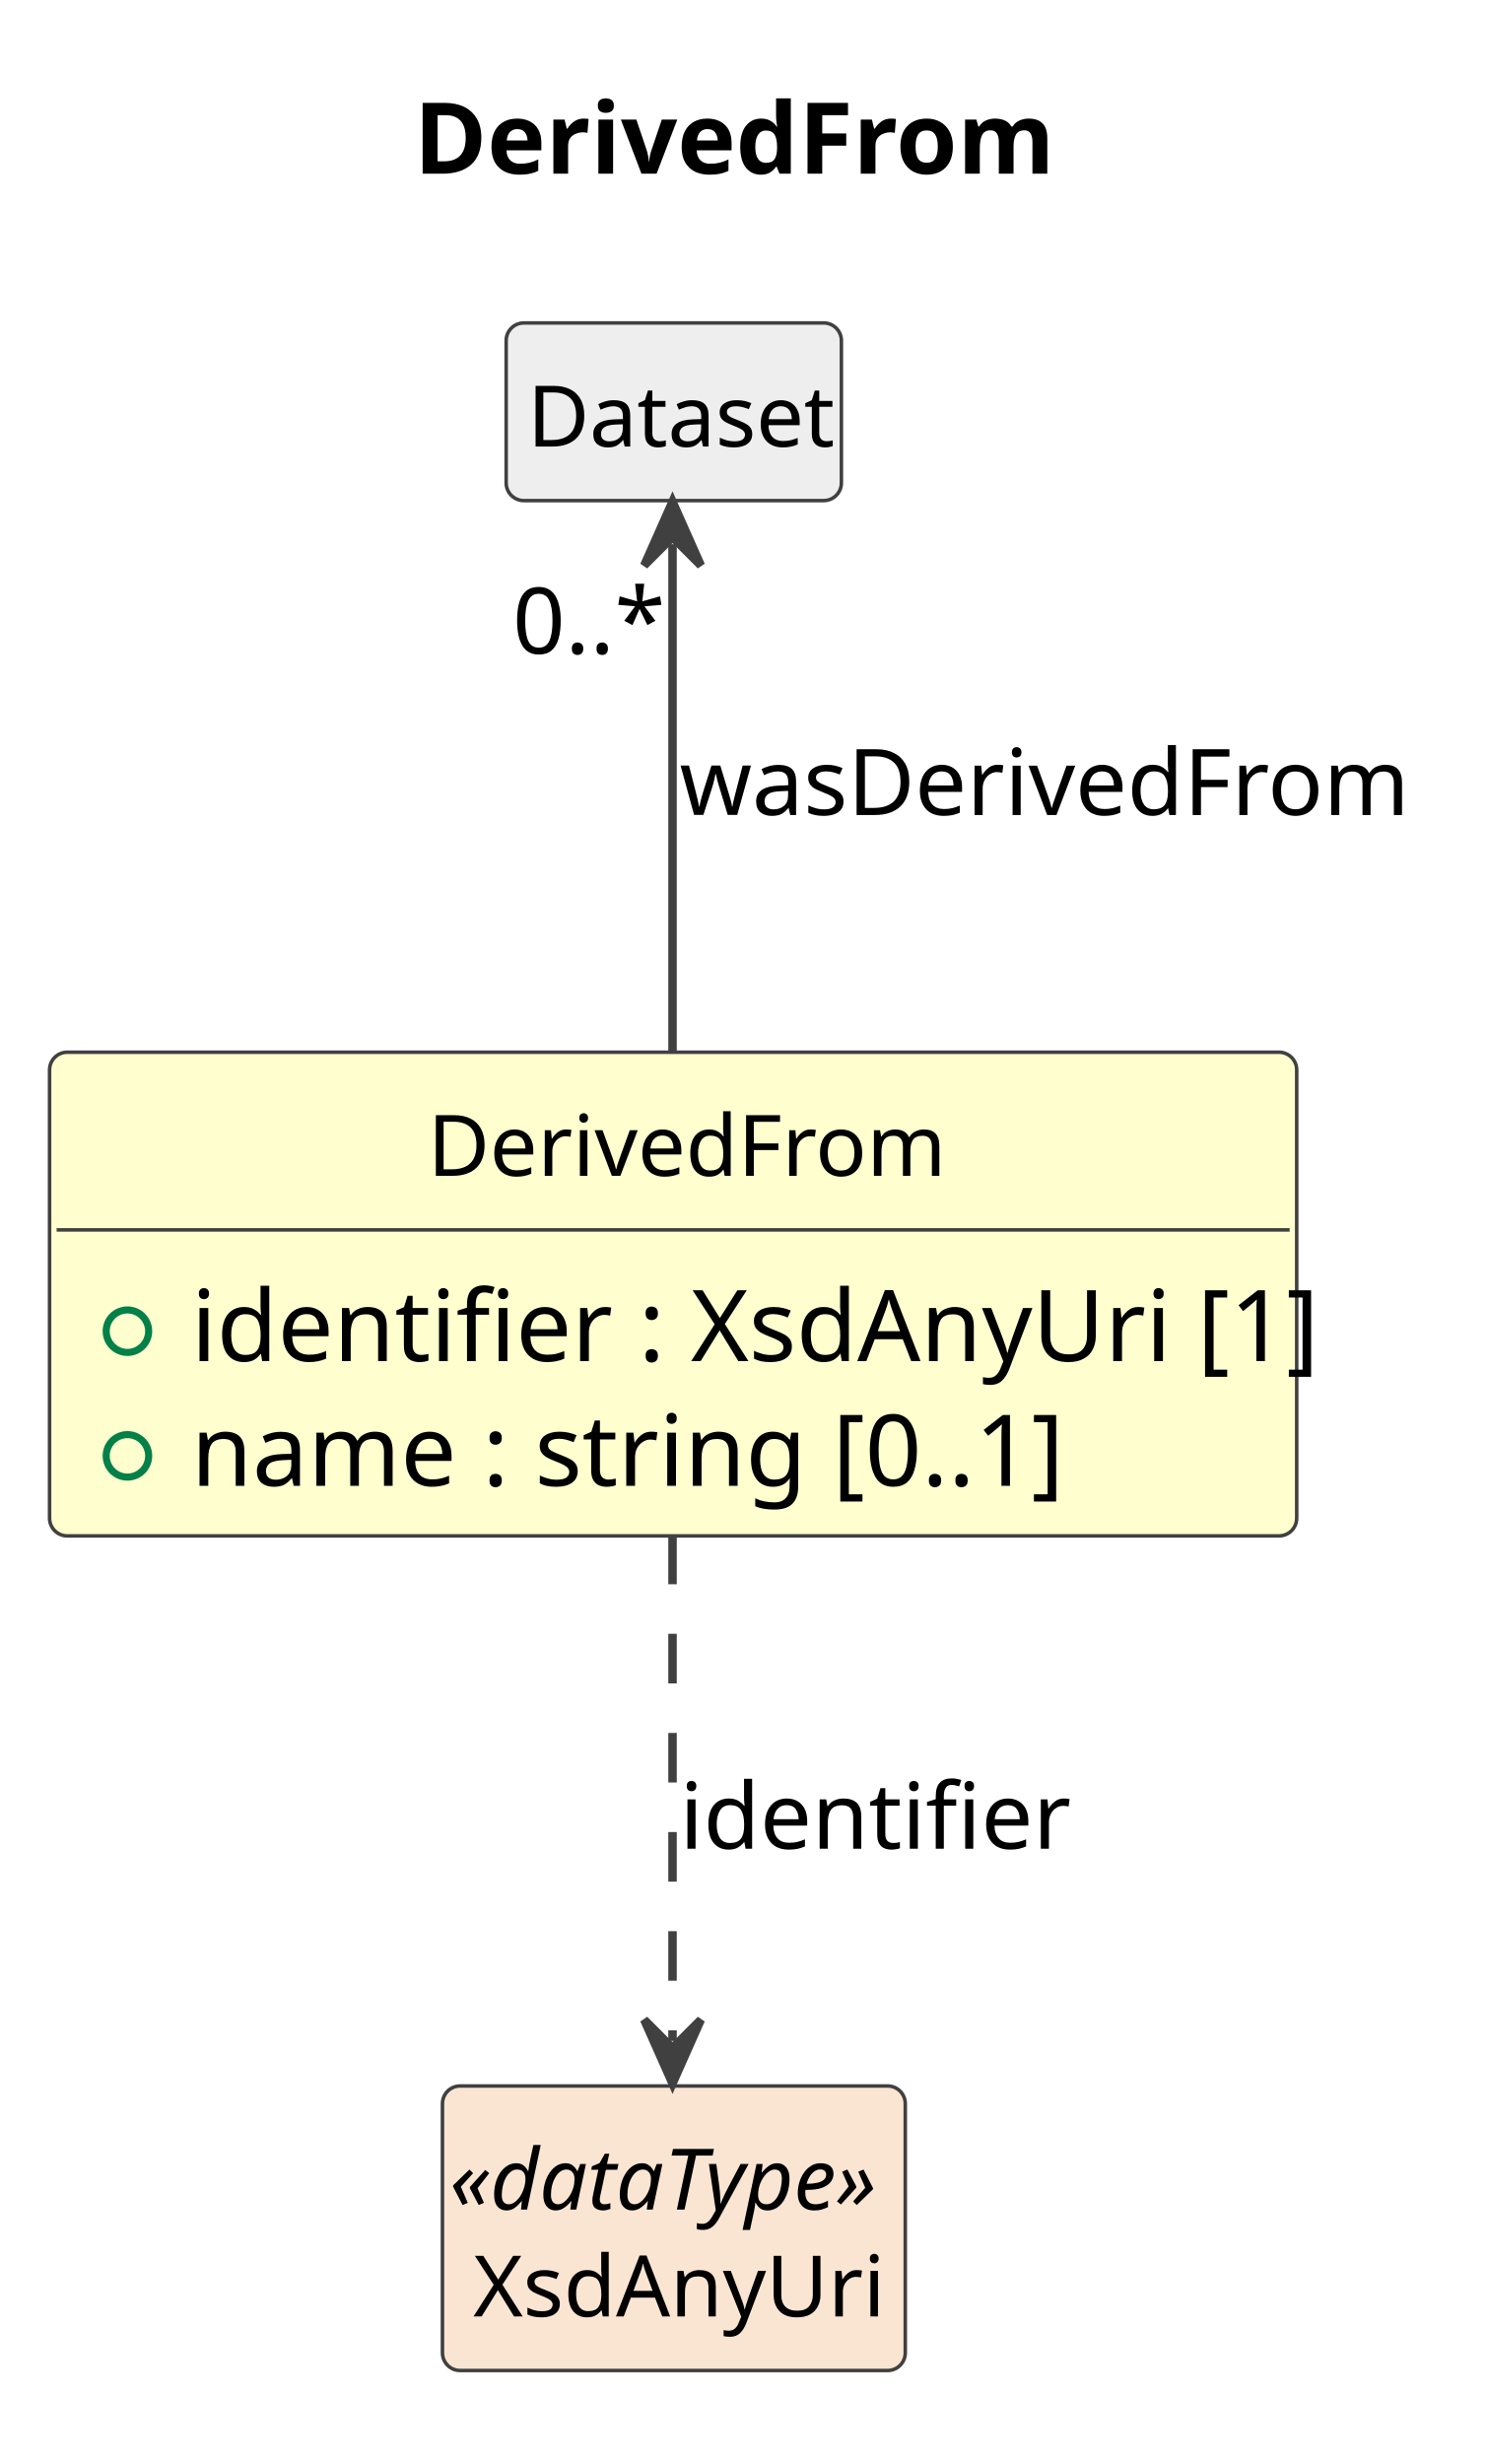
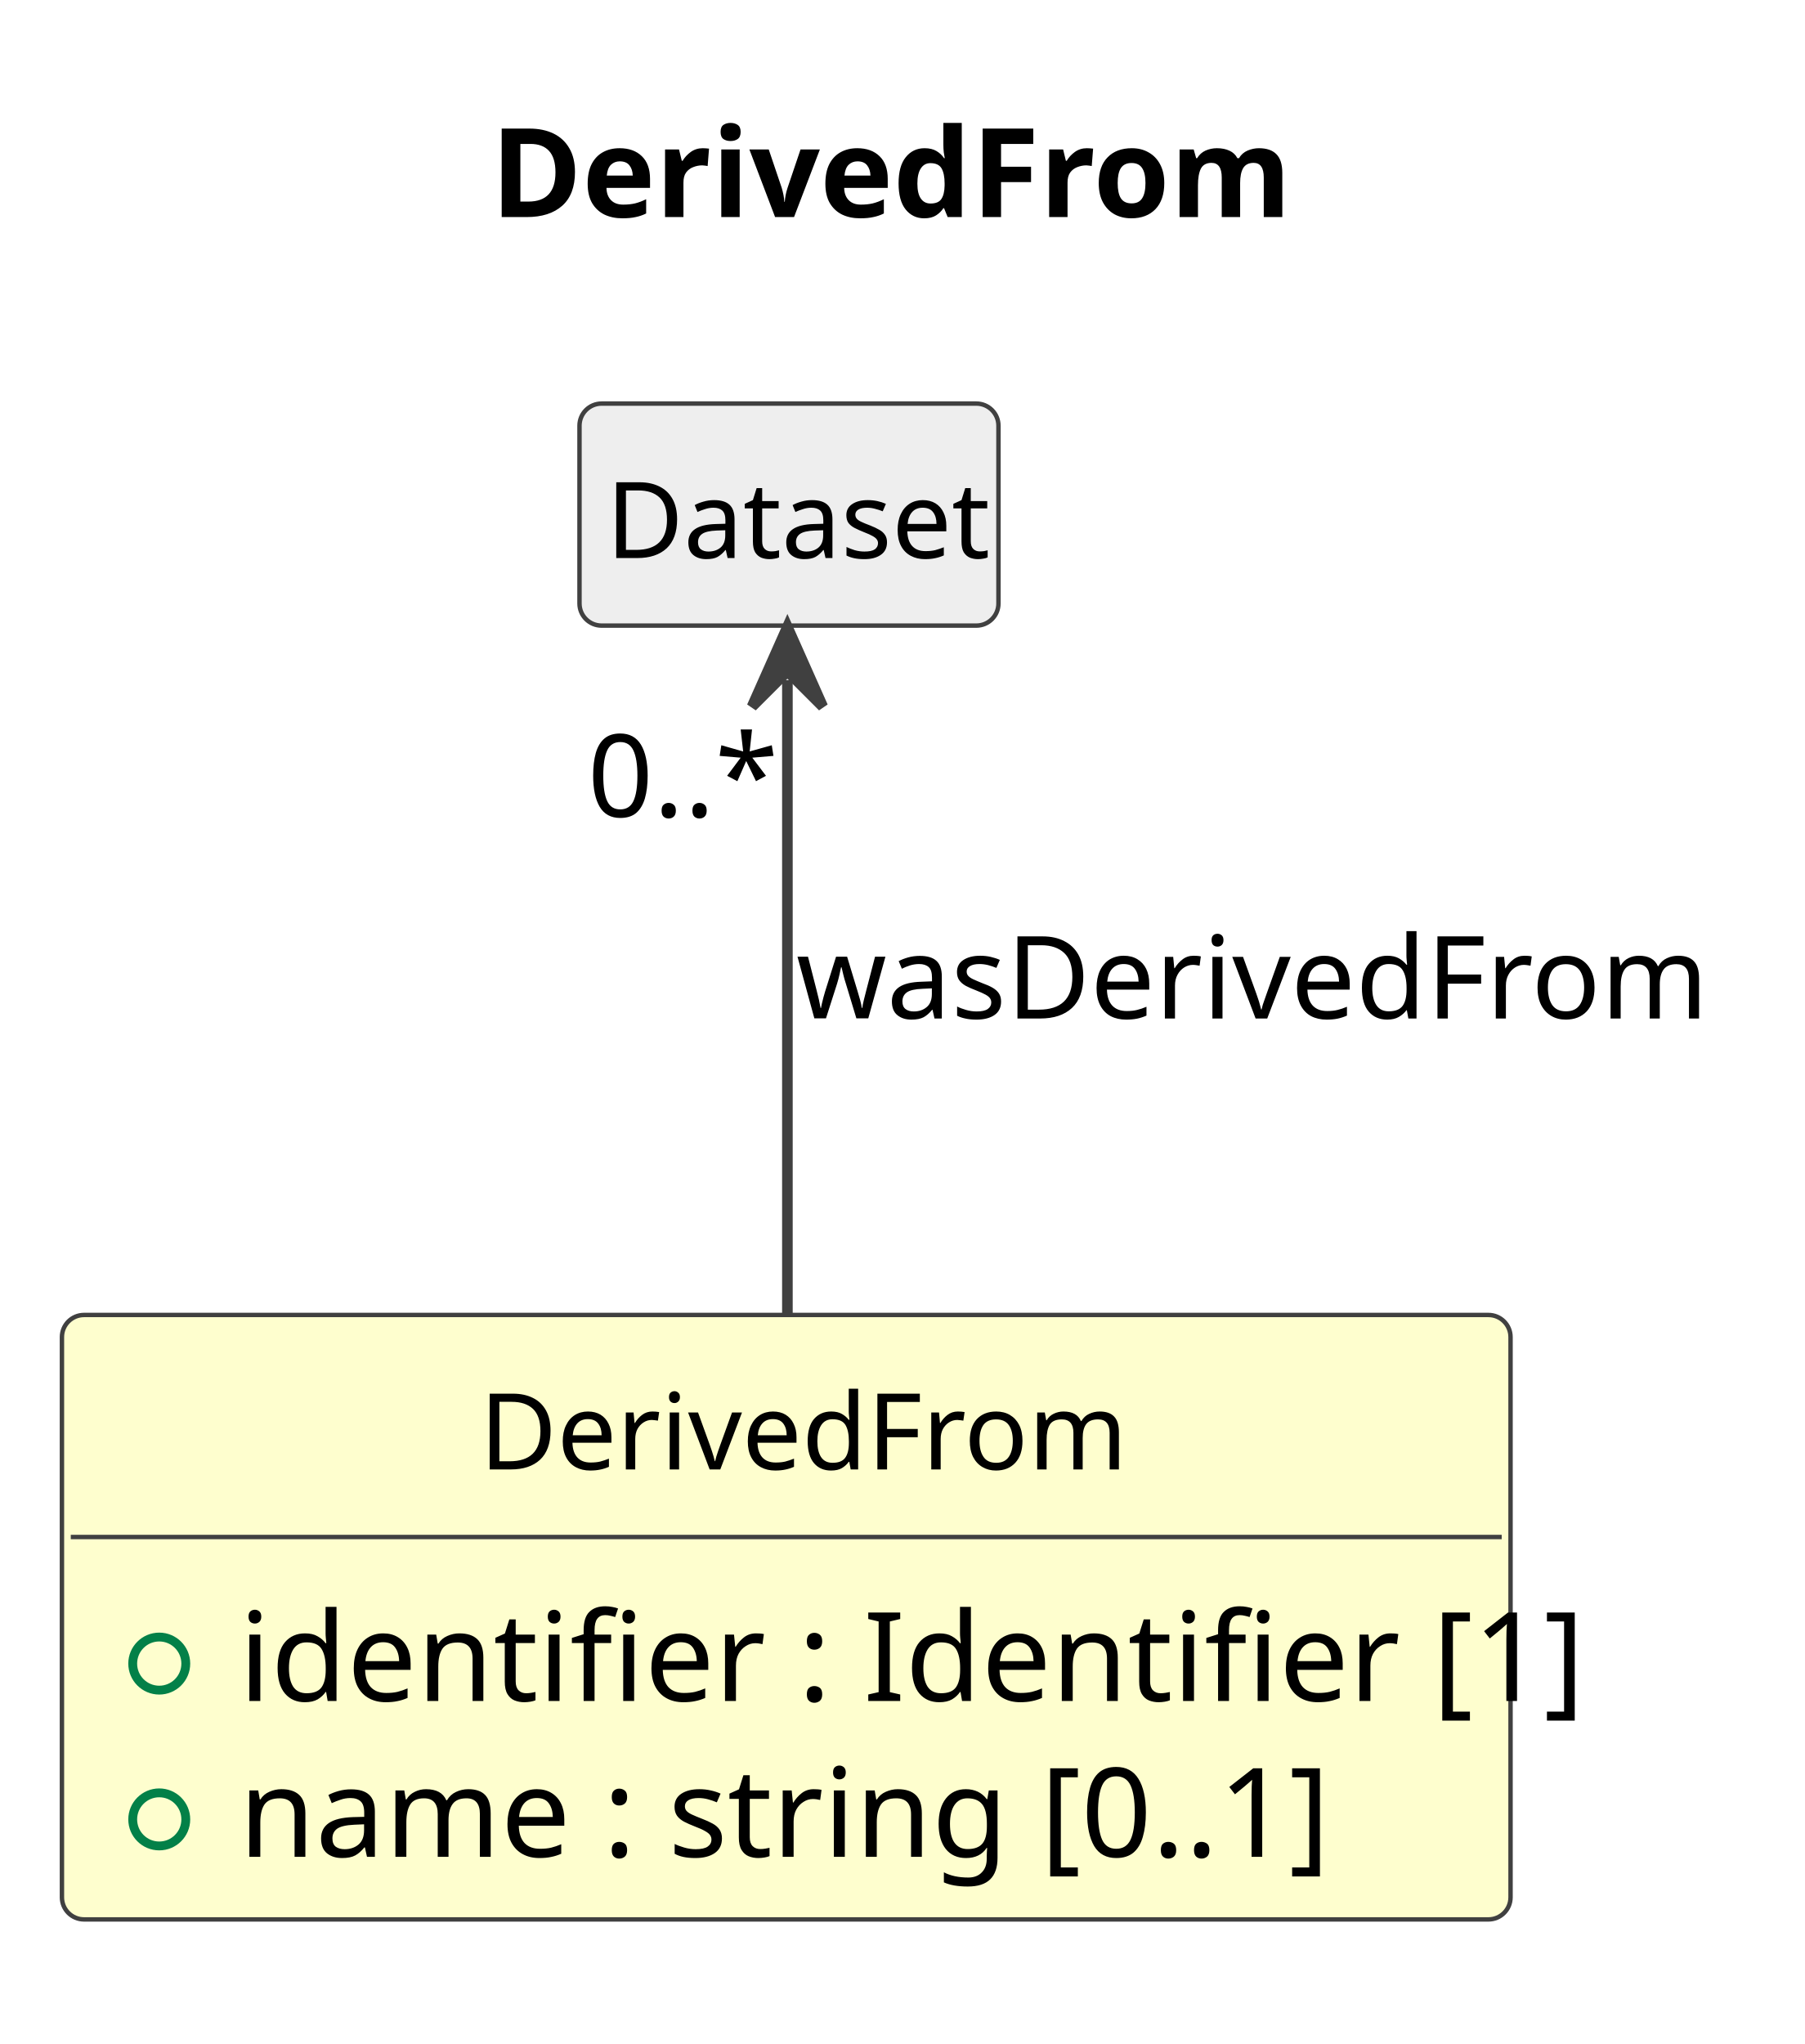
- <svg xmlns="http://www.w3.org/2000/svg" contentStyleType="text/css" data-diagram-type="CLASS" height="348px" preserveAspectRatio="none" style="width:210px;height:348px;background:#FFFFFF;" version="1.1" viewBox="0 0 210 348" width="210px" zoomAndPan="magnify">
+ <svg xmlns="http://www.w3.org/2000/svg" contentStyleType="text/css" data-diagram-type="CLASS" height="231px" preserveAspectRatio="none" style="width:204px;height:231px;background:#FFFFFF;" version="1.1" viewBox="0 0 204 231" width="204px" zoomAndPan="magnify">
  <defs />
  <g>
    <g class="title" data-source-line="1">
-       <text fill="#000000" font-family="sans-serif" font-size="14" font-weight="700" lengthAdjust="spacing" textLength="86.358" x="58.442" y="24.533">DerivedFrom</text>
+       <text fill="#000000" font-family="sans-serif" font-size="14" font-weight="700" lengthAdjust="spacing" textLength="86.358" x="55.442" y="24.533">DerivedFrom</text>
    </g>
    <g class="entity" data-qualified-name="DerivedFrom" data-source-line="12" id="ent0002">
-       <rect fill="#FEFECE" height="68.312" rx="2.5" ry="2.5" style="stroke:#404040;stroke-width:0.5;" width="176.172" x="7" y="148.609" />
-       <text fill="#000000" font-family="sans-serif" font-size="12" lengthAdjust="spacing" textLength="69.346" x="60.413" y="166.066">DerivedFrom</text>
-       <line style="stroke:#404040;stroke-width:0.5;" x1="8" x2="182.172" y1="173.703" y2="173.703" />
+       <rect fill="#FEFECE" height="68.312" rx="2.5" ry="2.5" style="stroke:#404040;stroke-width:0.5;" width="163.737" x="7" y="148.609" />
+       <text fill="#000000" font-family="sans-serif" font-size="12" lengthAdjust="spacing" textLength="69.346" x="54.196" y="166.066">DerivedFrom</text>
+       <line style="stroke:#404040;stroke-width:0.5;" x1="8" x2="169.737" y1="173.703" y2="173.703" />
      <g data-visibility-modifier="PUBLIC_FIELD">
        <ellipse cx="18" cy="188.008" fill="none" rx="3" ry="3" style="stroke:#038048;stroke-width:1;" />
      </g>
-       <text fill="#000000" font-family="sans-serif" font-size="14" lengthAdjust="spacing" textLength="150.172" x="27" y="192.236">identifier : XsdAnyUri [1]</text>
+       <text fill="#000000" font-family="sans-serif" font-size="14" lengthAdjust="spacing" textLength="137.737" x="27" y="192.236">identifier : Identifier [1]</text>
      <g data-visibility-modifier="PUBLIC_FIELD">
        <ellipse cx="18" cy="205.617" fill="none" rx="3" ry="3" style="stroke:#038048;stroke-width:1;" />
      </g>
      <text fill="#000000" font-family="sans-serif" font-size="14" lengthAdjust="spacing" textLength="115.944" x="27" y="209.846">name : string [0..1]</text>
    </g>
    <g class="entity" data-qualified-name="Dataset" data-source-line="16" id="ent0003">
-       <rect fill="#EEEEEE" height="25.094" rx="2.5" ry="2.5" style="stroke:#404040;stroke-width:0.5;" width="47.355" x="71.5" y="45.609" />
-       <text fill="#000000" font-family="sans-serif" font-size="12" lengthAdjust="spacing" textLength="41.355" x="74.5" y="63.066">Dataset</text>
-     </g>
-     <g class="entity" data-qualified-name="XsdAnyUri" data-source-line="18" id="ent0005">
-       <rect fill="#FAE5D3" height="40.188" rx="2.5" ry="2.5" style="stroke:#404040;stroke-width:0.5;" width="65.381" x="62.5" y="294.609" />
-       <text fill="#000000" font-family="sans-serif" font-size="12" font-style="italic" lengthAdjust="spacing" textLength="63.381" x="63.5" y="312.066">«dataType»</text>
-       <text fill="#000000" font-family="sans-serif" font-size="12" lengthAdjust="spacing" textLength="56.684" x="66.849" y="327.16">XsdAnyUri</text>
+       <rect fill="#EEEEEE" height="25.094" rx="2.5" ry="2.5" style="stroke:#404040;stroke-width:0.5;" width="47.355" x="65.5" y="45.609" />
+       <text fill="#000000" font-family="sans-serif" font-size="12" lengthAdjust="spacing" textLength="41.355" x="68.5" y="63.066">Dataset</text>
    </g>
    <g class="link" data-entity-1="ent0003" data-entity-2="ent0002" data-link-type="dependency" data-source-line="17" id="lnk4">
-       <path codeLine="17" d="M95,76.859 C95,94.579 95,122.829 95,148.569" fill="none" id="Dataset-backto-DerivedFrom" style="stroke:#404040;stroke-width:1.2;" />
-       <polygon fill="#404040" points="95,70.859,91,79.859,95,75.859,99,79.859,95,70.859" style="stroke:#404040;stroke-width:1.2;" />
-       <text fill="#000000" font-family="sans-serif" font-size="13" lengthAdjust="spacing" textLength="98.243" x="96" y="115.105">wasDerivedFrom</text>
-       <text fill="#000000" font-family="sans-serif" font-size="13" lengthAdjust="spacing" textLength="19.513" x="72.408" y="92.315">0..*</text>
-     </g>
-     <g class="link" data-entity-1="ent0002" data-entity-2="ent0005" data-link-type="dependency" data-source-line="19" id="lnk6">
-       <path codeLine="19" d="M95,216.749 C95,241.269 95,267.839 95,288.259" fill="none" id="DerivedFrom-to-XsdAnyUri" style="stroke:#404040;stroke-width:1.2;stroke-dasharray:7,7;" />
-       <polygon fill="#404040" points="95,294.259,99,285.259,95,289.259,91,285.259,95,294.259" style="stroke:#404040;stroke-width:1.2;" />
-       <text fill="#000000" font-family="sans-serif" font-size="13" lengthAdjust="spacing" textLength="49.137" x="96" y="261.104">identifier</text>
+       <path codeLine="17" d="M89,76.859 C89,94.579 89,122.829 89,148.569" fill="none" id="Dataset-backto-DerivedFrom" style="stroke:#404040;stroke-width:1.2;" />
+       <polygon fill="#404040" points="89,70.859,85,79.859,89,75.859,93,79.859,89,70.859" style="stroke:#404040;stroke-width:1.2;" />
+       <text fill="#000000" font-family="sans-serif" font-size="13" lengthAdjust="spacing" textLength="98.243" x="90" y="115.105">wasDerivedFrom</text>
+       <text fill="#000000" font-family="sans-serif" font-size="13" lengthAdjust="spacing" textLength="19.513" x="66.408" y="92.315">0..*</text>
    </g>
  </g>
</svg>
